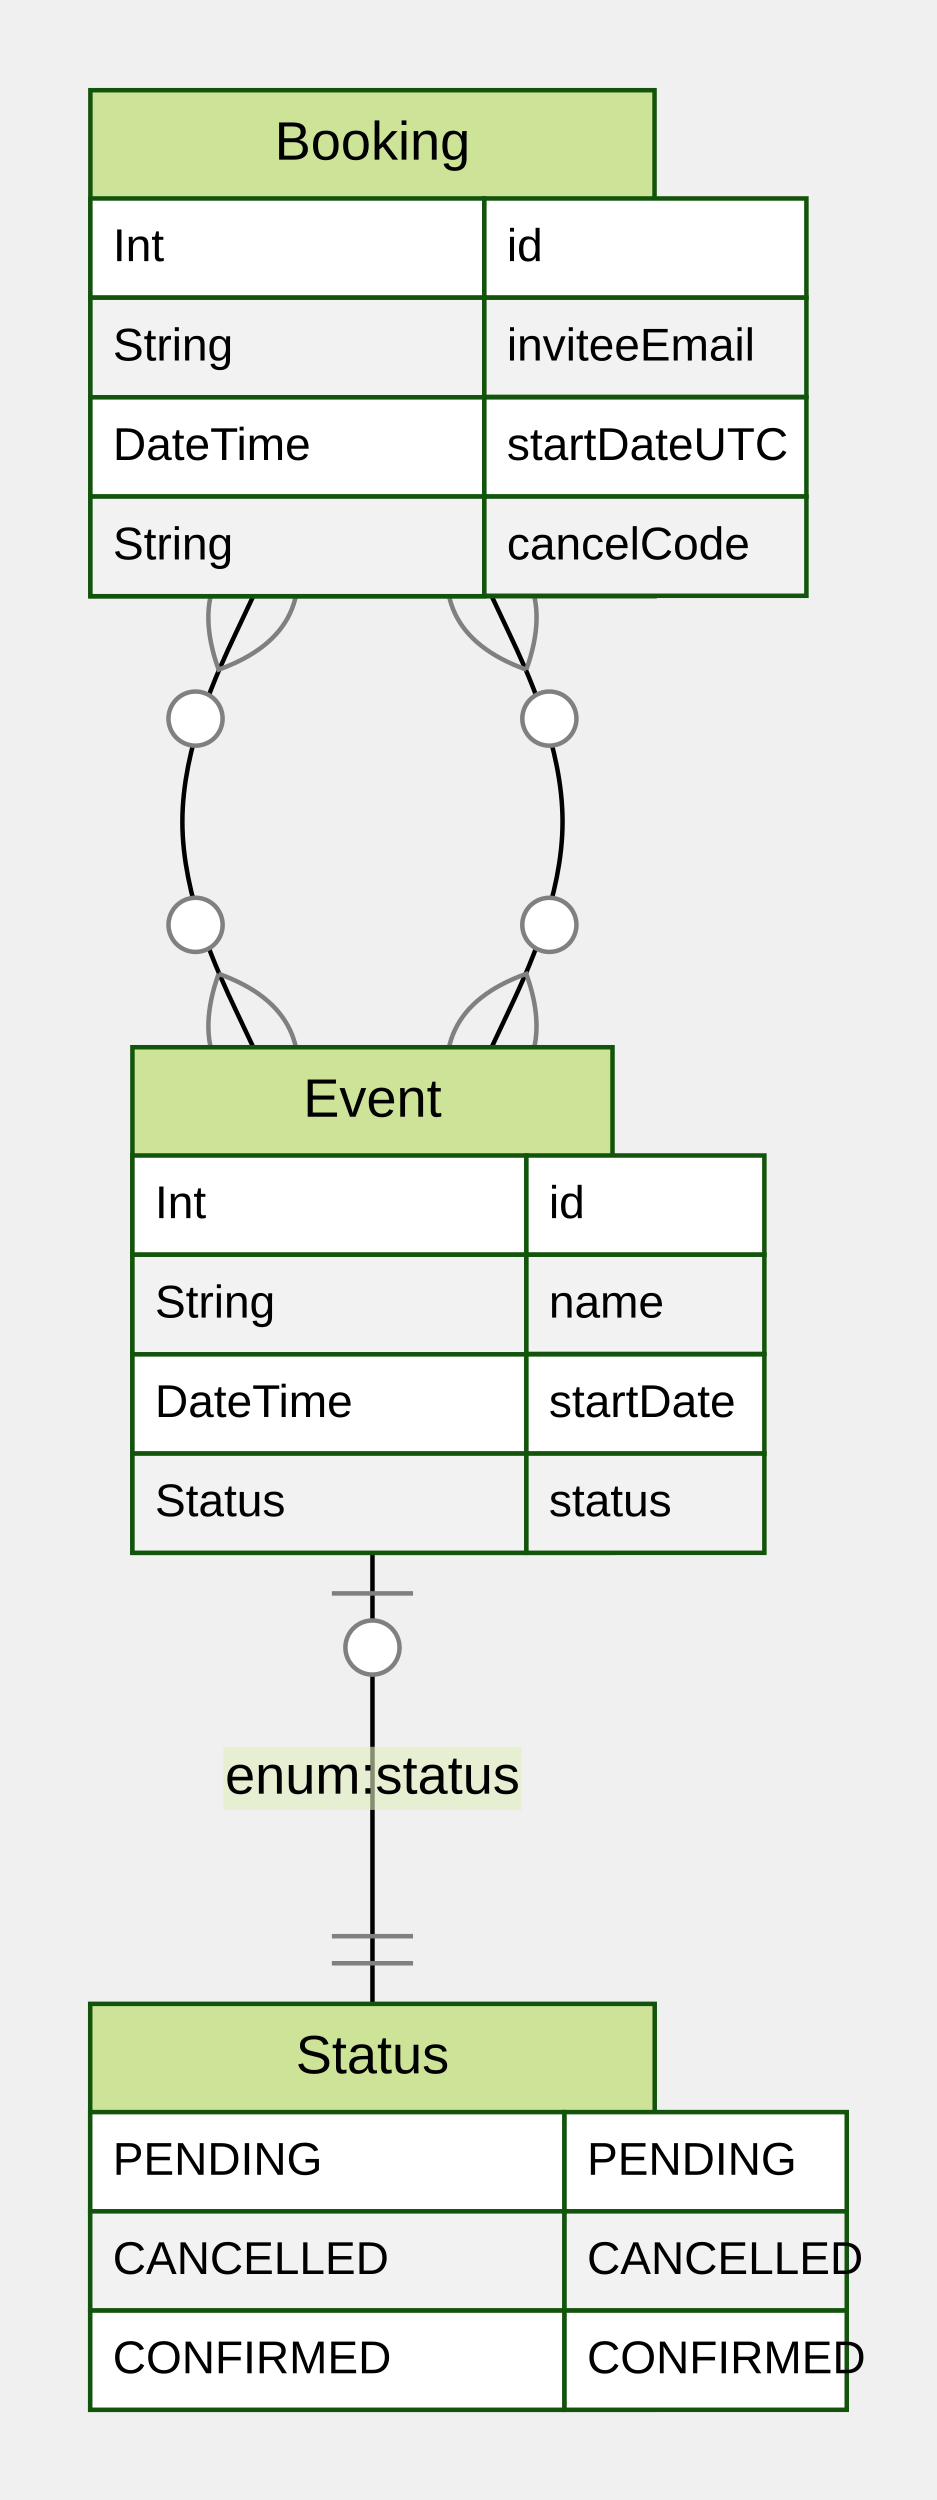
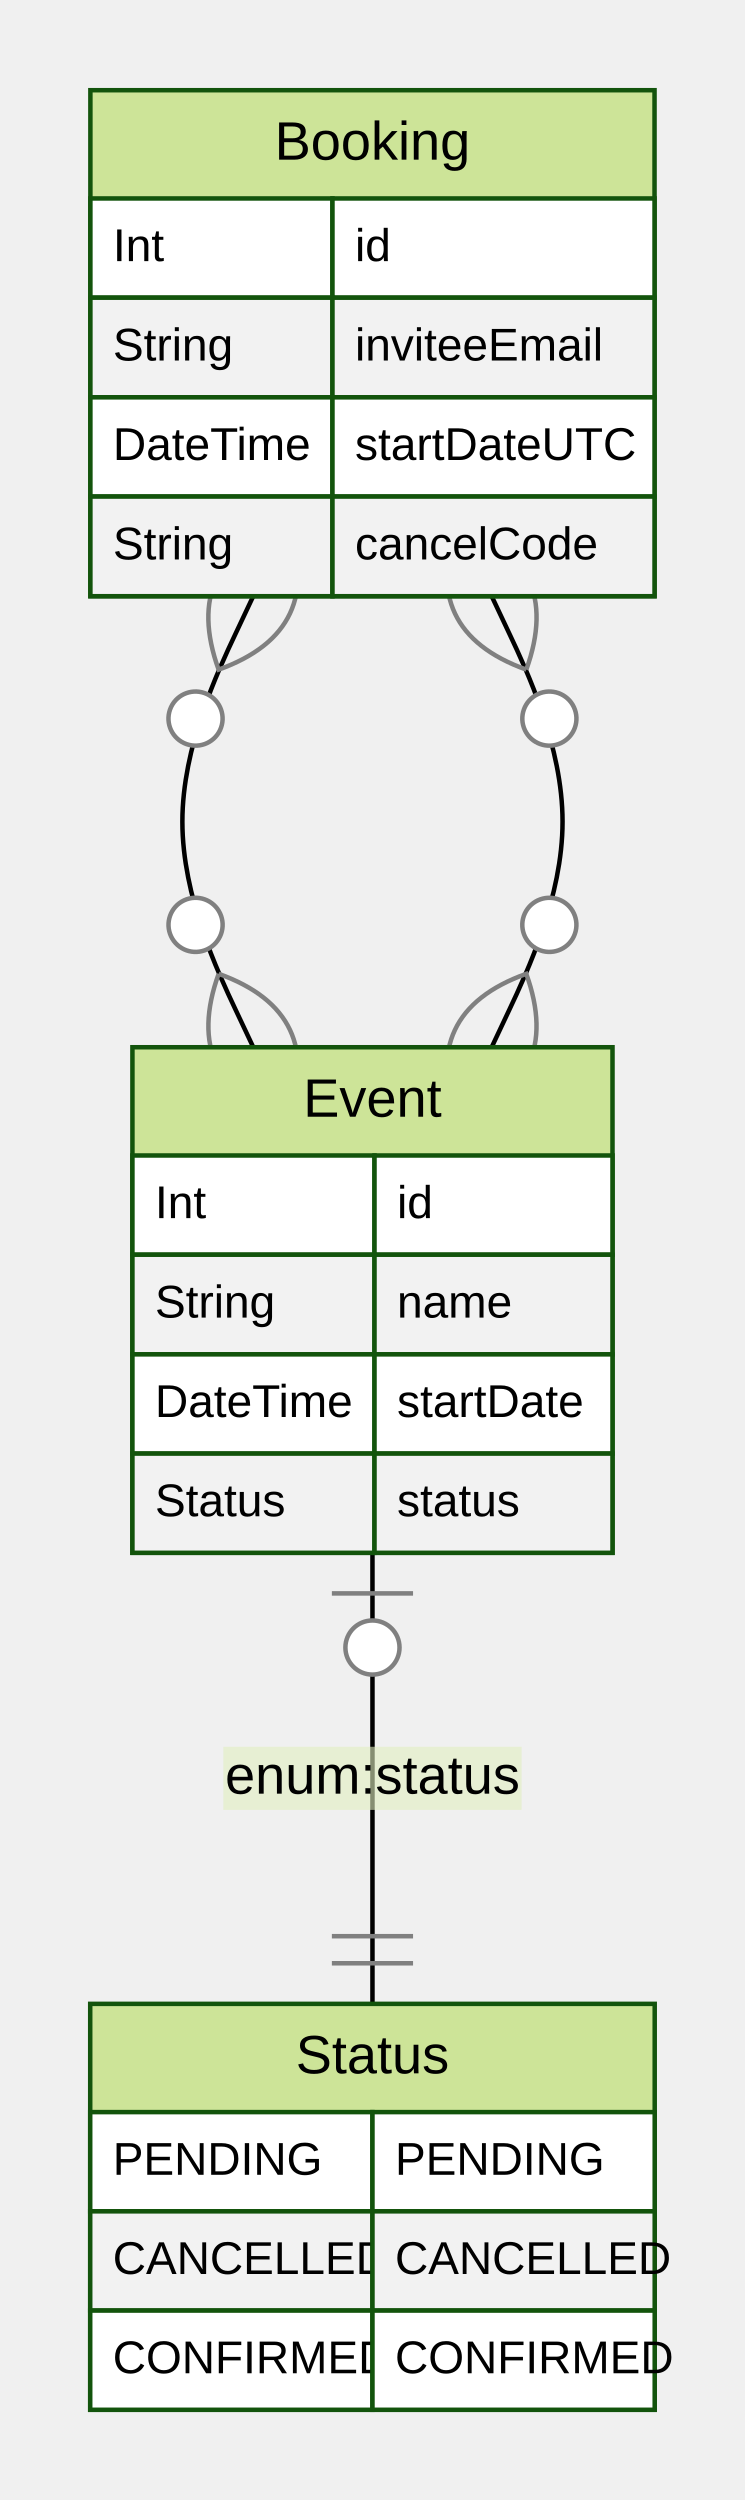
- <svg xmlns="http://www.w3.org/2000/svg" id="mermaid-0" width="100%" height="554.275" style="max-width: 207.734px;" viewBox="0 0 207.734 554.275">
+ <svg xmlns="http://www.w3.org/2000/svg" id="mermaid-0" width="100%" height="554.275" style="max-width: 165.156px; background-color: white;" viewBox="0 0 165.156 554.275">
  <style>#mermaid-0 {font-family:"trebuchet ms",verdana,arial,sans-serif;font-size:16px;fill:#000000;}#mermaid-0 .error-icon{fill:#552222;}#mermaid-0 .error-text{fill:#552222;stroke:#552222;}#mermaid-0 .edge-thickness-normal{stroke-width:2px;}#mermaid-0 .edge-thickness-thick{stroke-width:3.5px;}#mermaid-0 .edge-pattern-solid{stroke-dasharray:0;}#mermaid-0 .edge-pattern-dashed{stroke-dasharray:3;}#mermaid-0 .edge-pattern-dotted{stroke-dasharray:2;}#mermaid-0 .marker{fill:#000000;stroke:#000000;}#mermaid-0 .marker.cross{stroke:#000000;}#mermaid-0 svg{font-family:"trebuchet ms",verdana,arial,sans-serif;font-size:16px;}#mermaid-0 .entityBox{fill:#cde498;stroke:#13540c;}#mermaid-0 .attributeBoxOdd{fill:#ffffff;stroke:#13540c;}#mermaid-0 .attributeBoxEven{fill:#f2f2f2;stroke:#13540c;}#mermaid-0 .relationshipLabelBox{fill:hsl(78.158, 58.462%, 84.51%);opacity:0.7;background-color:hsl(78.158, 58.462%, 84.51%);}#mermaid-0 .relationshipLabelBox rect{opacity:0.5;}#mermaid-0 .relationshipLine{stroke:#000000;}#mermaid-0 :root{--mermaid-font-family:"trebuchet ms",verdana,arial,sans-serif;}</style>
  <g />
  <defs>
    <marker id="ONLY_ONE_START" refX="0" refY="9" markerWidth="18" markerHeight="18" orient="auto">
      <path stroke="gray" fill="none" d="M9,0 L9,18 M15,0 L15,18" />
    </marker>
  </defs>
  <defs>
    <marker id="ONLY_ONE_END" refX="18" refY="9" markerWidth="18" markerHeight="18" orient="auto">
      <path stroke="gray" fill="none" d="M3,0 L3,18 M9,0 L9,18" />
    </marker>
  </defs>
  <defs>
    <marker id="ZERO_OR_ONE_START" refX="0" refY="9" markerWidth="30" markerHeight="18" orient="auto">
      <circle stroke="gray" fill="white" cx="21" cy="9" r="6" />
      <path stroke="gray" fill="none" d="M9,0 L9,18" />
    </marker>
  </defs>
  <defs>
    <marker id="ZERO_OR_ONE_END" refX="30" refY="9" markerWidth="30" markerHeight="18" orient="auto">
      <circle stroke="gray" fill="white" cx="9" cy="9" r="6" />
      <path stroke="gray" fill="none" d="M21,0 L21,18" />
    </marker>
  </defs>
  <defs>
    <marker id="ONE_OR_MORE_START" refX="18" refY="18" markerWidth="45" markerHeight="36" orient="auto">
      <path stroke="gray" fill="none" d="M0,18 Q 18,0 36,18 Q 18,36 0,18 M42,9 L42,27" />
    </marker>
  </defs>
  <defs>
    <marker id="ONE_OR_MORE_END" refX="27" refY="18" markerWidth="45" markerHeight="36" orient="auto">
      <path stroke="gray" fill="none" d="M3,9 L3,27 M9,18 Q27,0 45,18 Q27,36 9,18" />
    </marker>
  </defs>
  <defs>
    <marker id="ZERO_OR_MORE_START" refX="18" refY="18" markerWidth="57" markerHeight="36" orient="auto">
      <circle stroke="gray" fill="white" cx="48" cy="18" r="6" />
      <path stroke="gray" fill="none" d="M0,18 Q18,0 36,18 Q18,36 0,18" />
    </marker>
  </defs>
  <defs>
    <marker id="ZERO_OR_MORE_END" refX="39" refY="18" markerWidth="57" markerHeight="36" orient="auto">
      <circle stroke="gray" fill="white" cx="9" cy="18" r="6" />
      <path stroke="gray" fill="none" d="M21,18 Q39,0 57,18 Q39,36 21,18" />
    </marker>
  </defs>
  <path class="er relationshipLine" d="M56.143,132.184L52.215,140.517C48.288,148.85,40.433,165.517,40.435,182.184C40.436,198.85,48.295,215.517,52.224,223.85L56.153,232.184" stroke="gray" fill="none" marker-end="url(#ZERO_OR_MORE_END)" marker-start="url(#ZERO_OR_MORE_START)" />
  <path class="er relationshipLine" d="M109.003,232.184L112.933,223.85C116.862,215.517,124.72,198.85,124.722,182.184C124.723,165.517,116.868,148.85,112.941,140.517L109.014,132.184" stroke="gray" fill="none" marker-end="url(#ZERO_OR_MORE_END)" marker-start="url(#ZERO_OR_MORE_START)" />
  <path class="er relationshipLine" d="M82.578,344.275L82.578,352.609C82.578,360.942,82.578,377.609,82.578,394.275C82.578,410.942,82.578,427.609,82.578,435.942L82.578,444.275" stroke="gray" fill="none" marker-end="url(#ONLY_ONE_END)" marker-start="url(#ZERO_OR_ONE_START)" />
  <g id="Status" transform="translate(20,444.2754 )">
    <rect class="er entityBox" fill="honeydew" fill-opacity="100%" stroke="gray" x="0" y="0" width="125.156" height="90" />
    <text class="er entityLabel" id="entity-Status" x="0" y="0" dominant-baseline="middle" text-anchor="middle" style="font-family: &quot;trebuchet ms&quot;, verdana, arial, sans-serif;; font-size: 12px" transform="translate(62.57812,12)">Status</text>
-     <rect class="er attributeBoxOdd" fill="honeydew" fill-opacity="100%" stroke="gray" x="0" y="24" width="105.156" height="22" />
+     <rect class="er attributeBoxOdd" fill="honeydew" fill-opacity="100%" stroke="gray" x="0" y="24" width="62.578" height="22" />
    <text class="er entityLabel" id="entity-Status-attr-1-type" x="0" y="0" dominant-baseline="middle" text-anchor="left" style="font-family: &quot;trebuchet ms&quot;, verdana, arial, sans-serif;; font-size: 10.2px" transform="translate(5,35)">PENDING</text>
-     <rect class="er attributeBoxOdd" fill="honeydew" fill-opacity="100%" stroke="gray" x="105.156" y="24" width="62.578" height="22" />
-     <text class="er entityLabel" id="entity-Status-attr-1-name" x="0" y="0" dominant-baseline="middle" text-anchor="left" style="font-family: &quot;trebuchet ms&quot;, verdana, arial, sans-serif;; font-size: 10.2px" transform="translate(110.1562,35)">PENDING</text>
-     <rect class="er attributeBoxEven" fill="honeydew" fill-opacity="100%" stroke="gray" x="0" y="46" width="105.156" height="22" />
+     <rect class="er attributeBoxOdd" fill="honeydew" fill-opacity="100%" stroke="gray" x="62.578" y="24" width="62.578" height="22" />
+     <text class="er entityLabel" id="entity-Status-attr-1-name" x="0" y="0" dominant-baseline="middle" text-anchor="left" style="font-family: &quot;trebuchet ms&quot;, verdana, arial, sans-serif;; font-size: 10.2px" transform="translate(67.57812,35)">PENDING</text>
+     <rect class="er attributeBoxEven" fill="honeydew" fill-opacity="100%" stroke="gray" x="0" y="46" width="62.578" height="22" />
    <text class="er entityLabel" id="entity-Status-attr-2-type" x="0" y="0" dominant-baseline="middle" text-anchor="left" style="font-family: &quot;trebuchet ms&quot;, verdana, arial, sans-serif;; font-size: 10.2px" transform="translate(5,57)">CANCELLED</text>
-     <rect class="er attributeBoxEven" fill="honeydew" fill-opacity="100%" stroke="gray" x="105.156" y="46" width="62.578" height="22" />
-     <text class="er entityLabel" id="entity-Status-attr-2-name" x="0" y="0" dominant-baseline="middle" text-anchor="left" style="font-family: &quot;trebuchet ms&quot;, verdana, arial, sans-serif;; font-size: 10.2px" transform="translate(110.1562,57)">CANCELLED</text>
-     <rect class="er attributeBoxOdd" fill="honeydew" fill-opacity="100%" stroke="gray" x="0" y="68" width="105.156" height="22" />
+     <rect class="er attributeBoxEven" fill="honeydew" fill-opacity="100%" stroke="gray" x="62.578" y="46" width="62.578" height="22" />
+     <text class="er entityLabel" id="entity-Status-attr-2-name" x="0" y="0" dominant-baseline="middle" text-anchor="left" style="font-family: &quot;trebuchet ms&quot;, verdana, arial, sans-serif;; font-size: 10.2px" transform="translate(67.57812,57)">CANCELLED</text>
+     <rect class="er attributeBoxOdd" fill="honeydew" fill-opacity="100%" stroke="gray" x="0" y="68" width="62.578" height="22" />
    <text class="er entityLabel" id="entity-Status-attr-3-type" x="0" y="0" dominant-baseline="middle" text-anchor="left" style="font-family: &quot;trebuchet ms&quot;, verdana, arial, sans-serif;; font-size: 10.2px" transform="translate(5,79)">CONFIRMED</text>
-     <rect class="er attributeBoxOdd" fill="honeydew" fill-opacity="100%" stroke="gray" x="105.156" y="68" width="62.578" height="22" />
-     <text class="er entityLabel" id="entity-Status-attr-3-name" x="0" y="0" dominant-baseline="middle" text-anchor="left" style="font-family: &quot;trebuchet ms&quot;, verdana, arial, sans-serif;; font-size: 10.2px" transform="translate(110.1562,79)">CONFIRMED</text>
+     <rect class="er attributeBoxOdd" fill="honeydew" fill-opacity="100%" stroke="gray" x="62.578" y="68" width="62.578" height="22" />
+     <text class="er entityLabel" id="entity-Status-attr-3-name" x="0" y="0" dominant-baseline="middle" text-anchor="left" style="font-family: &quot;trebuchet ms&quot;, verdana, arial, sans-serif;; font-size: 10.2px" transform="translate(67.57812,79)">CONFIRMED</text>
  </g>
  <g id="Booking" transform="translate(20.03906,20 )">
    <rect class="er entityBox" fill="honeydew" fill-opacity="100%" stroke="gray" x="0" y="0" width="125.078" height="112.184" />
    <text class="er entityLabel" id="entity-Booking" x="0" y="0" dominant-baseline="middle" text-anchor="middle" style="font-family: &quot;trebuchet ms&quot;, verdana, arial, sans-serif;; font-size: 12px" transform="translate(62.53906,12)">Booking</text>
-     <rect class="er attributeBoxOdd" fill="honeydew" fill-opacity="100%" stroke="gray" x="0" y="24" width="87.344" height="22" />
+     <rect class="er attributeBoxOdd" fill="honeydew" fill-opacity="100%" stroke="gray" x="0" y="24" width="53.672" height="22" />
    <text class="er entityLabel" id="entity-Booking-attr-1-type" x="0" y="0" dominant-baseline="middle" text-anchor="left" style="font-family: &quot;trebuchet ms&quot;, verdana, arial, sans-serif;; font-size: 10.2px" transform="translate(5,35)">Int</text>
-     <rect class="er attributeBoxOdd" fill="honeydew" fill-opacity="100%" stroke="gray" x="87.344" y="24" width="71.406" height="22" />
-     <text class="er entityLabel" id="entity-Booking-attr-1-name" x="0" y="0" dominant-baseline="middle" text-anchor="left" style="font-family: &quot;trebuchet ms&quot;, verdana, arial, sans-serif;; font-size: 10.2px" transform="translate(92.34375,35)">id</text>
-     <rect class="er attributeBoxEven" fill="honeydew" fill-opacity="100%" stroke="gray" x="0" y="46" width="87.344" height="22.092" />
+     <rect class="er attributeBoxOdd" fill="honeydew" fill-opacity="100%" stroke="gray" x="53.672" y="24" width="71.406" height="22" />
+     <text class="er entityLabel" id="entity-Booking-attr-1-name" x="0" y="0" dominant-baseline="middle" text-anchor="left" style="font-family: &quot;trebuchet ms&quot;, verdana, arial, sans-serif;; font-size: 10.2px" transform="translate(58.67188,35)">id</text>
+     <rect class="er attributeBoxEven" fill="honeydew" fill-opacity="100%" stroke="gray" x="0" y="46" width="53.672" height="22.092" />
    <text class="er entityLabel" id="entity-Booking-attr-2-type" x="0" y="0" dominant-baseline="middle" text-anchor="left" style="font-family: &quot;trebuchet ms&quot;, verdana, arial, sans-serif;; font-size: 10.2px" transform="translate(5,57.0459)">String</text>
-     <rect class="er attributeBoxEven" fill="honeydew" fill-opacity="100%" stroke="gray" x="87.344" y="46" width="71.406" height="22" />
-     <text class="er entityLabel" id="entity-Booking-attr-2-name" x="0" y="0" dominant-baseline="middle" text-anchor="left" style="font-family: &quot;trebuchet ms&quot;, verdana, arial, sans-serif;; font-size: 10.2px" transform="translate(92.34375,57.0459)">inviteeEmail</text>
-     <rect class="er attributeBoxOdd" fill="honeydew" fill-opacity="100%" stroke="gray" x="0" y="68.092" width="87.344" height="22" />
+     <rect class="er attributeBoxEven" fill="honeydew" fill-opacity="100%" stroke="gray" x="53.672" y="46" width="71.406" height="22.092" />
+     <text class="er entityLabel" id="entity-Booking-attr-2-name" x="0" y="0" dominant-baseline="middle" text-anchor="left" style="font-family: &quot;trebuchet ms&quot;, verdana, arial, sans-serif;; font-size: 10.2px" transform="translate(58.67188,57.0459)">inviteeEmail</text>
+     <rect class="er attributeBoxOdd" fill="honeydew" fill-opacity="100%" stroke="gray" x="0" y="68.092" width="53.672" height="22" />
    <text class="er entityLabel" id="entity-Booking-attr-3-type" x="0" y="0" dominant-baseline="middle" text-anchor="left" style="font-family: &quot;trebuchet ms&quot;, verdana, arial, sans-serif;; font-size: 10.2px" transform="translate(5,79.0918)">DateTime</text>
-     <rect class="er attributeBoxOdd" fill="honeydew" fill-opacity="100%" stroke="gray" x="87.344" y="68.092" width="71.406" height="22" />
-     <text class="er entityLabel" id="entity-Booking-attr-3-name" x="0" y="0" dominant-baseline="middle" text-anchor="left" style="font-family: &quot;trebuchet ms&quot;, verdana, arial, sans-serif;; font-size: 10.2px" transform="translate(92.34375,79.0918)">startDateUTC</text>
-     <rect class="er attributeBoxEven" fill="honeydew" fill-opacity="100%" stroke="gray" x="0" y="90.092" width="87.344" height="22.092" />
+     <rect class="er attributeBoxOdd" fill="honeydew" fill-opacity="100%" stroke="gray" x="53.672" y="68.092" width="71.406" height="22" />
+     <text class="er entityLabel" id="entity-Booking-attr-3-name" x="0" y="0" dominant-baseline="middle" text-anchor="left" style="font-family: &quot;trebuchet ms&quot;, verdana, arial, sans-serif;; font-size: 10.2px" transform="translate(58.67188,79.0918)">startDateUTC</text>
+     <rect class="er attributeBoxEven" fill="honeydew" fill-opacity="100%" stroke="gray" x="0" y="90.092" width="53.672" height="22.092" />
    <text class="er entityLabel" id="entity-Booking-attr-4-type" x="0" y="0" dominant-baseline="middle" text-anchor="left" style="font-family: &quot;trebuchet ms&quot;, verdana, arial, sans-serif;; font-size: 10.2px" transform="translate(5,101.1377)">String</text>
-     <rect class="er attributeBoxEven" fill="honeydew" fill-opacity="100%" stroke="gray" x="87.344" y="90.092" width="71.406" height="22" />
-     <text class="er entityLabel" id="entity-Booking-attr-4-name" x="0" y="0" dominant-baseline="middle" text-anchor="left" style="font-family: &quot;trebuchet ms&quot;, verdana, arial, sans-serif;; font-size: 10.2px" transform="translate(92.34375,101.1377)">cancelCode</text>
+     <rect class="er attributeBoxEven" fill="honeydew" fill-opacity="100%" stroke="gray" x="53.672" y="90.092" width="71.406" height="22.092" />
+     <text class="er entityLabel" id="entity-Booking-attr-4-name" x="0" y="0" dominant-baseline="middle" text-anchor="left" style="font-family: &quot;trebuchet ms&quot;, verdana, arial, sans-serif;; font-size: 10.2px" transform="translate(58.67188,101.1377)">cancelCode</text>
  </g>
  <g id="Event" transform="translate(29.35938,232.1836 )">
    <rect class="er entityBox" fill="honeydew" fill-opacity="100%" stroke="gray" x="0" y="0" width="106.438" height="112.092" />
    <text class="er entityLabel" id="entity-Event" x="0" y="0" dominant-baseline="middle" text-anchor="middle" style="font-family: &quot;trebuchet ms&quot;, verdana, arial, sans-serif;; font-size: 12px" transform="translate(53.21875,12)">Event</text>
-     <rect class="er attributeBoxOdd" fill="honeydew" fill-opacity="100%" stroke="gray" x="0" y="24" width="87.344" height="22" />
+     <rect class="er attributeBoxOdd" fill="honeydew" fill-opacity="100%" stroke="gray" x="0" y="24" width="53.672" height="22" />
    <text class="er entityLabel" id="entity-Event-attr-1-type" x="0" y="0" dominant-baseline="middle" text-anchor="left" style="font-family: &quot;trebuchet ms&quot;, verdana, arial, sans-serif;; font-size: 10.2px" transform="translate(5,35)">Int</text>
-     <rect class="er attributeBoxOdd" fill="honeydew" fill-opacity="100%" stroke="gray" x="87.344" y="24" width="52.766" height="22" />
-     <text class="er entityLabel" id="entity-Event-attr-1-name" x="0" y="0" dominant-baseline="middle" text-anchor="left" style="font-family: &quot;trebuchet ms&quot;, verdana, arial, sans-serif;; font-size: 10.2px" transform="translate(92.34375,35)">id</text>
-     <rect class="er attributeBoxEven" fill="honeydew" fill-opacity="100%" stroke="gray" x="0" y="46" width="87.344" height="22.092" />
+     <rect class="er attributeBoxOdd" fill="honeydew" fill-opacity="100%" stroke="gray" x="53.672" y="24" width="52.766" height="22" />
+     <text class="er entityLabel" id="entity-Event-attr-1-name" x="0" y="0" dominant-baseline="middle" text-anchor="left" style="font-family: &quot;trebuchet ms&quot;, verdana, arial, sans-serif;; font-size: 10.2px" transform="translate(58.67188,35)">id</text>
+     <rect class="er attributeBoxEven" fill="honeydew" fill-opacity="100%" stroke="gray" x="0" y="46" width="53.672" height="22.092" />
    <text class="er entityLabel" id="entity-Event-attr-2-type" x="0" y="0" dominant-baseline="middle" text-anchor="left" style="font-family: &quot;trebuchet ms&quot;, verdana, arial, sans-serif;; font-size: 10.2px" transform="translate(5,57.0459)">String</text>
-     <rect class="er attributeBoxEven" fill="honeydew" fill-opacity="100%" stroke="gray" x="87.344" y="46" width="52.766" height="22" />
-     <text class="er entityLabel" id="entity-Event-attr-2-name" x="0" y="0" dominant-baseline="middle" text-anchor="left" style="font-family: &quot;trebuchet ms&quot;, verdana, arial, sans-serif;; font-size: 10.2px" transform="translate(92.34375,57.0459)">name</text>
-     <rect class="er attributeBoxOdd" fill="honeydew" fill-opacity="100%" stroke="gray" x="0" y="68.092" width="87.344" height="22" />
+     <rect class="er attributeBoxEven" fill="honeydew" fill-opacity="100%" stroke="gray" x="53.672" y="46" width="52.766" height="22.092" />
+     <text class="er entityLabel" id="entity-Event-attr-2-name" x="0" y="0" dominant-baseline="middle" text-anchor="left" style="font-family: &quot;trebuchet ms&quot;, verdana, arial, sans-serif;; font-size: 10.2px" transform="translate(58.67188,57.0459)">name</text>
+     <rect class="er attributeBoxOdd" fill="honeydew" fill-opacity="100%" stroke="gray" x="0" y="68.092" width="53.672" height="22" />
    <text class="er entityLabel" id="entity-Event-attr-3-type" x="0" y="0" dominant-baseline="middle" text-anchor="left" style="font-family: &quot;trebuchet ms&quot;, verdana, arial, sans-serif;; font-size: 10.2px" transform="translate(5,79.0918)">DateTime</text>
-     <rect class="er attributeBoxOdd" fill="honeydew" fill-opacity="100%" stroke="gray" x="87.344" y="68.092" width="52.766" height="22" />
-     <text class="er entityLabel" id="entity-Event-attr-3-name" x="0" y="0" dominant-baseline="middle" text-anchor="left" style="font-family: &quot;trebuchet ms&quot;, verdana, arial, sans-serif;; font-size: 10.2px" transform="translate(92.34375,79.0918)">startDate</text>
-     <rect class="er attributeBoxEven" fill="honeydew" fill-opacity="100%" stroke="gray" x="0" y="90.092" width="87.344" height="22" />
+     <rect class="er attributeBoxOdd" fill="honeydew" fill-opacity="100%" stroke="gray" x="53.672" y="68.092" width="52.766" height="22" />
+     <text class="er entityLabel" id="entity-Event-attr-3-name" x="0" y="0" dominant-baseline="middle" text-anchor="left" style="font-family: &quot;trebuchet ms&quot;, verdana, arial, sans-serif;; font-size: 10.2px" transform="translate(58.67188,79.0918)">startDate</text>
+     <rect class="er attributeBoxEven" fill="honeydew" fill-opacity="100%" stroke="gray" x="0" y="90.092" width="53.672" height="22" />
    <text class="er entityLabel" id="entity-Event-attr-4-type" x="0" y="0" dominant-baseline="middle" text-anchor="left" style="font-family: &quot;trebuchet ms&quot;, verdana, arial, sans-serif;; font-size: 10.2px" transform="translate(5,101.0918)">Status</text>
-     <rect class="er attributeBoxEven" fill="honeydew" fill-opacity="100%" stroke="gray" x="87.344" y="90.092" width="52.766" height="22" />
-     <text class="er entityLabel" id="entity-Event-attr-4-name" x="0" y="0" dominant-baseline="middle" text-anchor="left" style="font-family: &quot;trebuchet ms&quot;, verdana, arial, sans-serif;; font-size: 10.2px" transform="translate(92.34375,101.0918)">status</text>
+     <rect class="er attributeBoxEven" fill="honeydew" fill-opacity="100%" stroke="gray" x="53.672" y="90.092" width="52.766" height="22" />
+     <text class="er entityLabel" id="entity-Event-attr-4-name" x="0" y="0" dominant-baseline="middle" text-anchor="left" style="font-family: &quot;trebuchet ms&quot;, verdana, arial, sans-serif;; font-size: 10.2px" transform="translate(58.67188,101.0918)">status</text>
  </g>
  <rect class="er relationshipLabelBox" x="40.435" y="182.185" width="0" height="0" fill="white" fill-opacity="85%" />
  <text class="er relationshipLabel" id="rel1" x="40.435" y="182.185" text-anchor="middle" dominant-baseline="middle" style="font-family: &quot;trebuchet ms&quot;, verdana, arial, sans-serif;; font-size: 12px" />
  <rect class="er relationshipLabelBox" x="124.722" y="182.185" width="0" height="0" fill="white" fill-opacity="85%" />
  <text class="er relationshipLabel" id="rel2" x="124.722" y="182.185" text-anchor="middle" dominant-baseline="middle" style="font-family: &quot;trebuchet ms&quot;, verdana, arial, sans-serif;; font-size: 12px" />
  <rect class="er relationshipLabelBox" x="49.516" y="387.275" width="66.125" height="14" fill="white" fill-opacity="85%" />
  <text class="er relationshipLabel" id="rel3" x="82.578" y="394.275" text-anchor="middle" dominant-baseline="middle" style="font-family: &quot;trebuchet ms&quot;, verdana, arial, sans-serif;; font-size: 12px">enum:status</text>
</svg>
